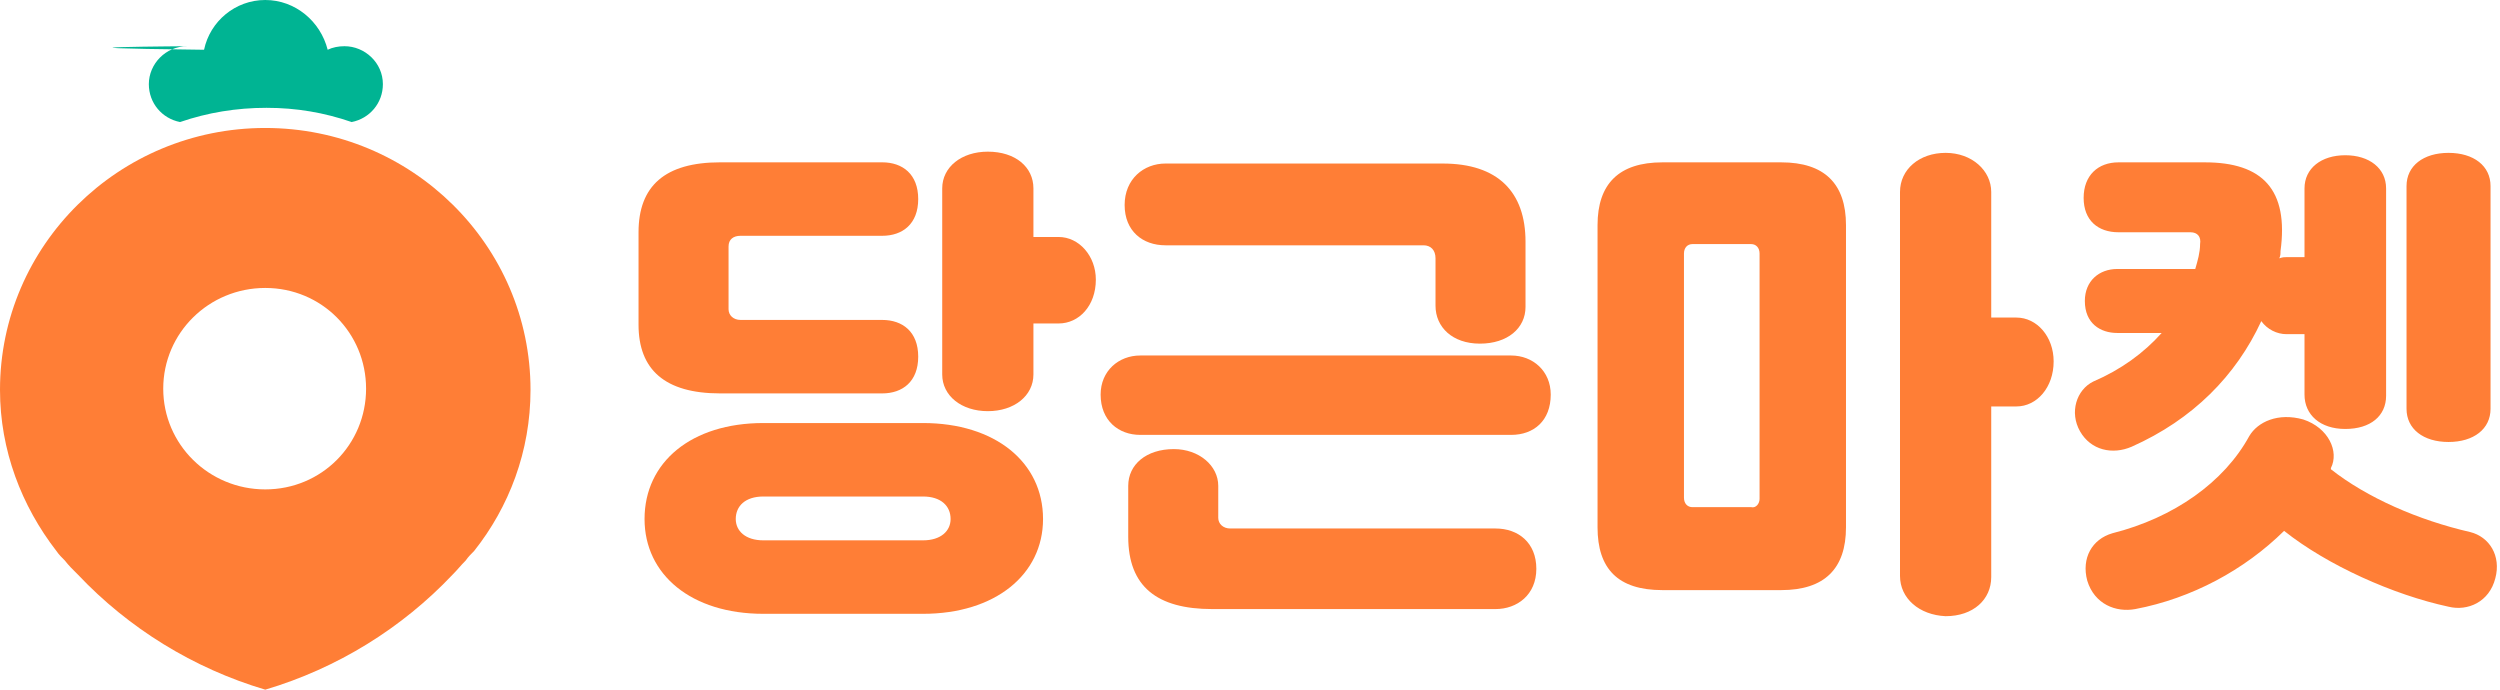
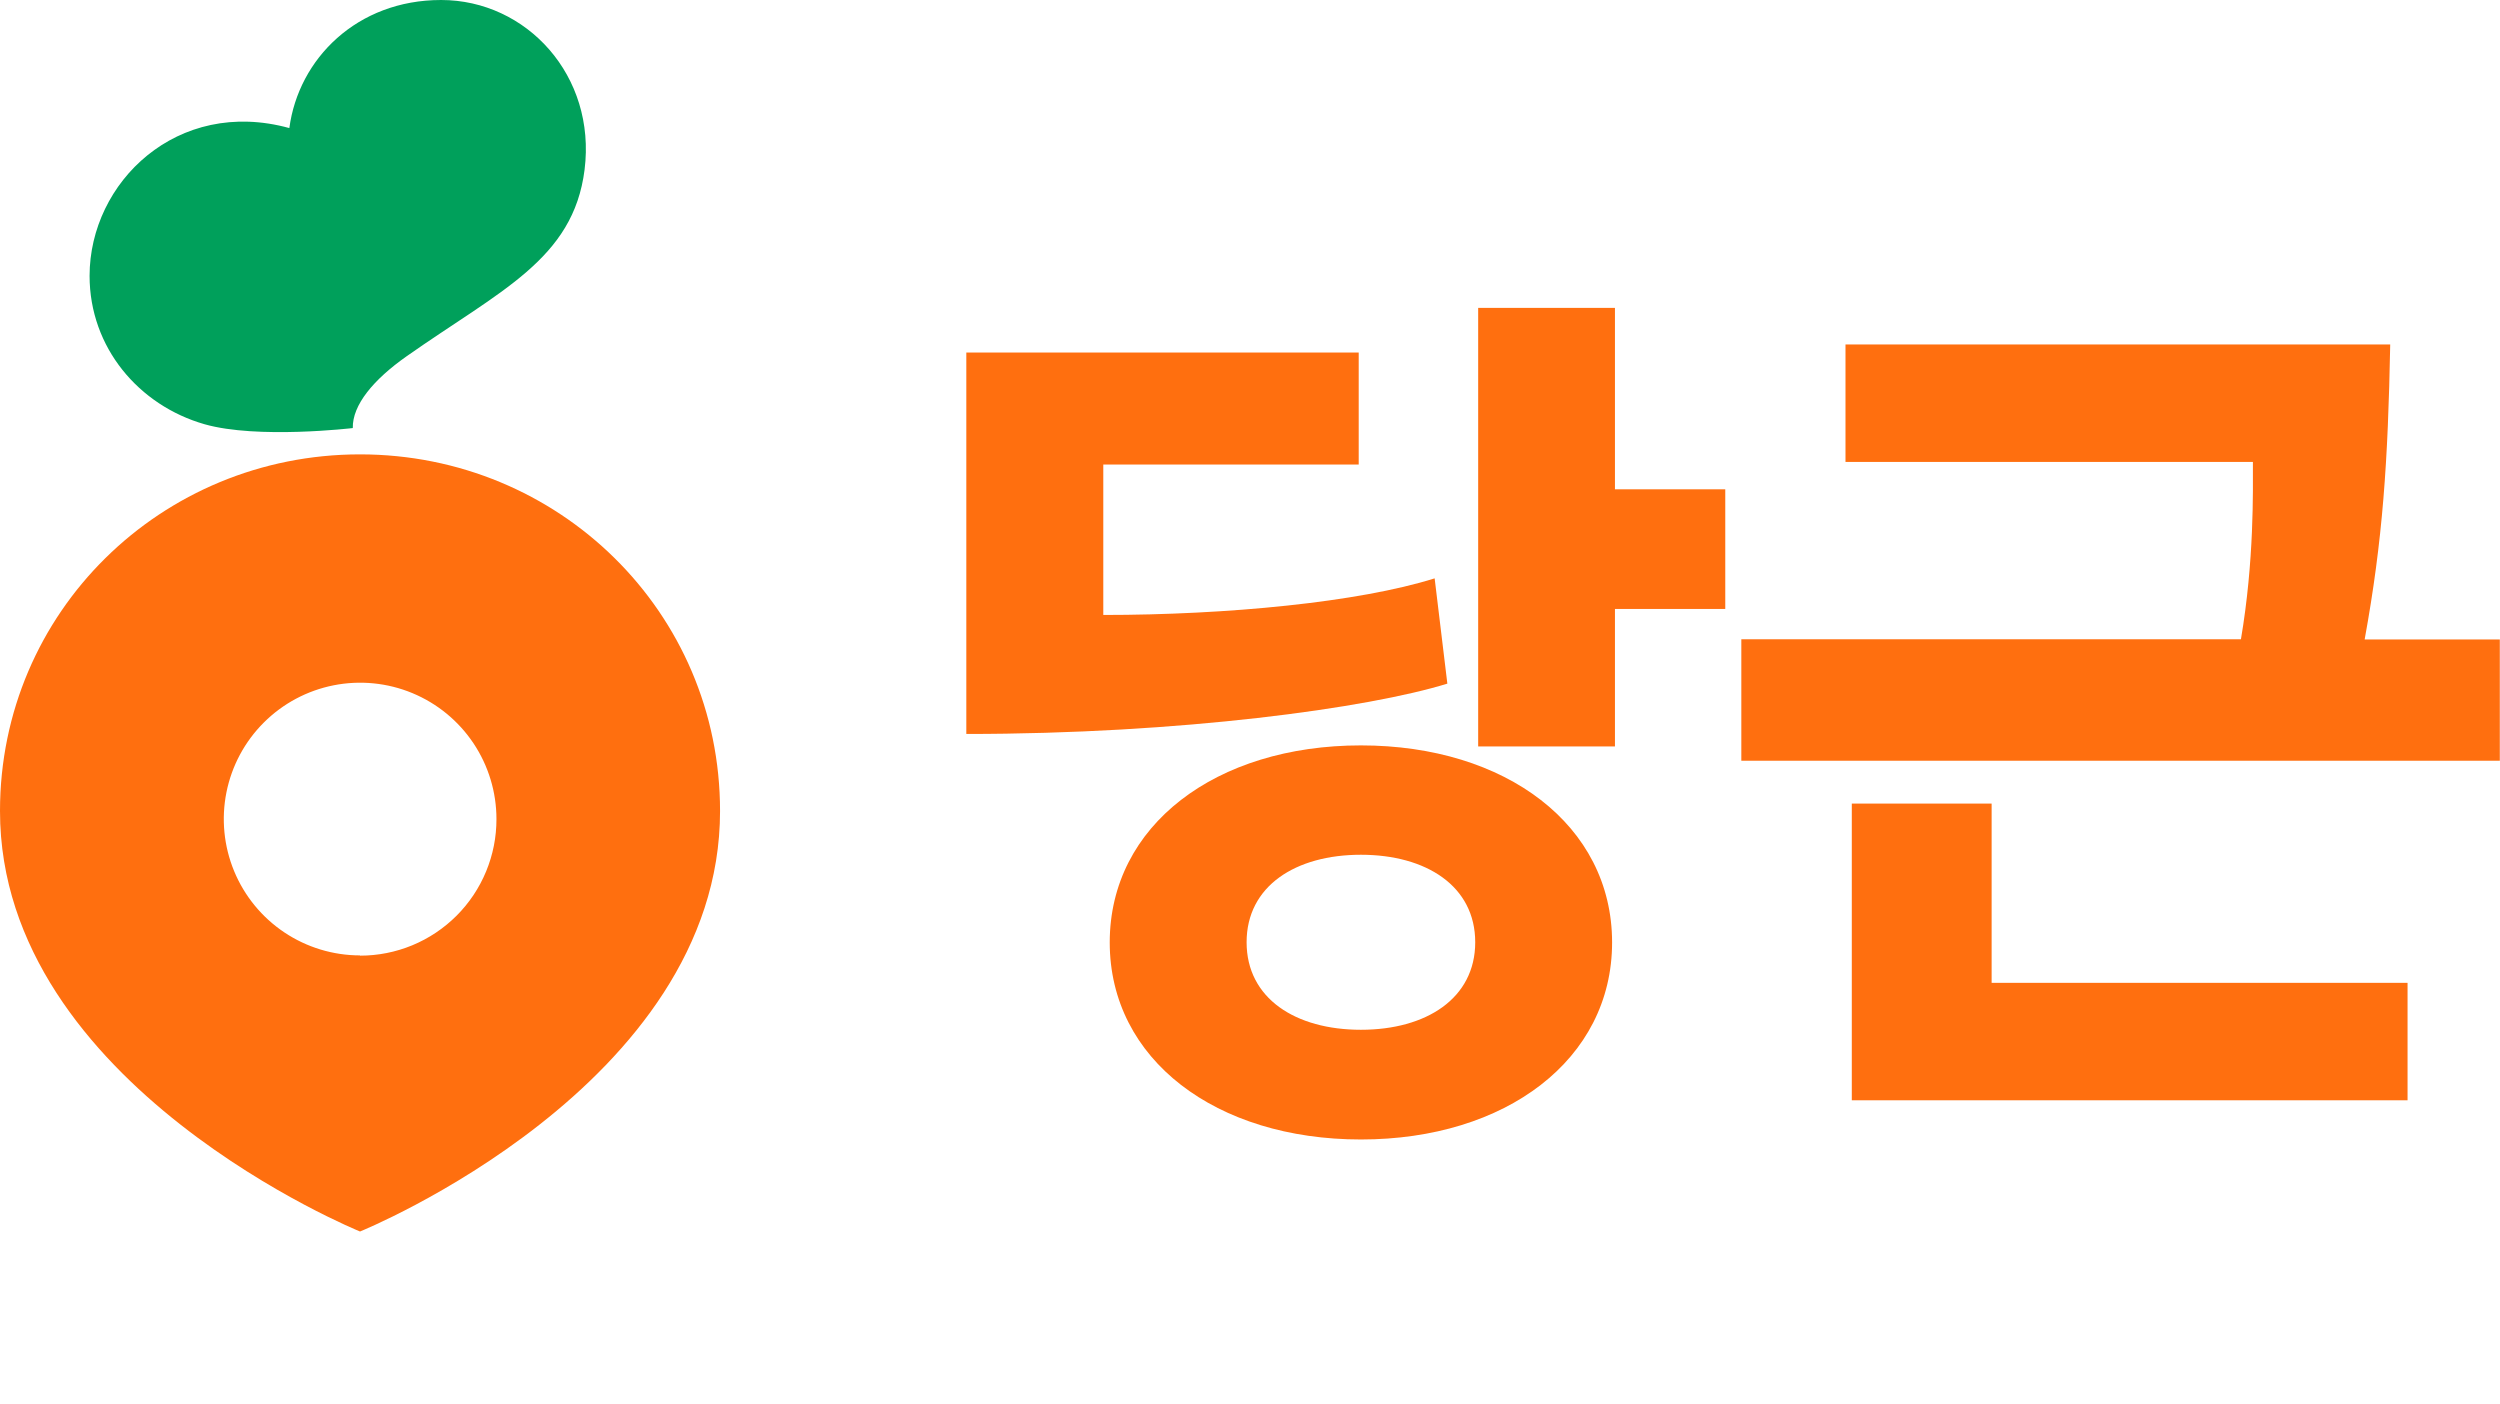
- <svg xmlns="http://www.w3.org/2000/svg" viewBox="0 0 116 32" fill="none">
-   <path d="M12.308 5.938C5.514 5.938 0 11.382 0 18.09C0 20.894 1.002 23.478 2.618 25.567C2.729 25.732 2.896 25.897 3.007 26.007C3.174 26.227 3.397 26.447 3.62 26.667C5.959 29.141 8.966 31.01 12.308 32C15.649 31.01 18.657 29.141 20.996 26.667C21.219 26.447 21.386 26.227 21.609 26.007C21.72 25.842 21.887 25.677 21.998 25.567C23.613 23.533 24.616 20.948 24.616 18.09C24.616 11.382 19.102 5.938 12.308 5.938ZM12.308 22.708C9.69 22.708 7.574 20.619 7.574 18.035C7.574 15.45 9.69 13.361 12.308 13.361C14.926 13.361 16.986 15.45 16.986 18.035C16.986 20.619 14.926 22.708 12.308 22.708Z" fill="#FF7E36" />
-   <path d="M16.318 5.663C17.153 5.498 17.766 4.783 17.766 3.904C17.766 2.914 16.93 2.144 15.984 2.144C15.705 2.144 15.427 2.199 15.204 2.309C14.87 0.99 13.7 0 12.308 0C10.916 0 9.746 0.99 9.468 2.309C.245 2.199 8.966 2.144 8.688 2.144C7.685 2.144 6.906 2.969 6.906 3.904C6.906 4.783 7.518 5.498 8.354 5.663C9.635 5.223 10.971 5.003 12.364 5.003C13.756 5.003 15.037 5.223 16.318 5.663Z" fill="#00B493" />
-   <path d="M33.416 18.254H40.934C41.881 18.254 42.605 17.704 42.605 16.549C42.605 15.395 41.881 14.845 40.934 14.845H34.362C34.028 14.845 33.805 14.625 33.805 14.35V11.436C33.805 11.106 34.028 10.941 34.362 10.941H40.934C41.881 10.941 42.605 10.391 42.605 9.237C42.605 8.082 41.881 7.532 40.934 7.532H33.416C30.854 7.532 29.628 8.632 29.628 10.776V15.065C29.628 17.154 30.854 18.254 33.416 18.254Z" fill="#FF7E36" />
-   <path d="M42.827 19.629H35.42C32.079 19.629 29.907 21.443 29.907 24.082C29.907 26.666 32.079 28.481 35.42 28.481H42.827C46.169 28.481 48.397 26.666 48.397 24.082C48.397 21.443 46.169 19.629 42.827 19.629ZM42.827 25.072H35.42C34.585 25.072 34.139 24.632 34.139 24.082C34.139 23.478 34.585 23.038 35.42 23.038H42.827C43.663 23.038 44.108 23.478 44.108 24.082C44.108 24.632 43.663 25.072 42.827 25.072Z" fill="#FF7E36" />
-   <path d="M49.121 10.996H47.951V8.742C47.951 7.752 47.116 7.037 45.835 7.037C44.61 7.037 43.719 7.752 43.719 8.742V17.374C43.719 18.363 44.61 19.078 45.835 19.078C47.06 19.078 47.951 18.363 47.951 17.374V15.009H49.121C50.068 15.009 50.847 14.185 50.847 12.975C50.847 11.876 50.068 10.996 49.121 10.996Z" fill="#FF7E36" />
-   <path d="M70.116 20.179H52.907C51.905 20.179 51.069 19.519 51.069 18.309C51.069 17.21 51.905 16.495 52.907 16.495H70.116C71.119 16.495 71.954 17.21 71.954 18.309C71.954 19.519 71.174 20.179 70.116 20.179ZM66.608 14.186V11.986C66.608 11.602 66.385 11.382 66.051 11.382H54.077C53.019 11.382 52.183 10.722 52.183 9.512C52.183 8.303 53.074 7.588 54.077 7.588H66.942C69.504 7.588 70.784 8.907 70.784 11.217V14.241C70.784 15.23 69.949 15.945 68.668 15.945C67.387 15.945 66.608 15.175 66.608 14.186ZM56.527 22.543V24.028C56.527 24.302 56.75 24.522 57.084 24.522H69.392C70.45 24.522 71.286 25.182 71.286 26.392C71.286 27.601 70.395 28.261 69.392 28.261H56.249C53.687 28.261 52.35 27.216 52.35 24.907V22.543C52.35 21.553 53.186 20.838 54.467 20.838C55.636 20.838 56.527 21.608 56.527 22.543Z" fill="#FF7E36" />
-   <path d="M74.126 24.467V10.447C74.126 8.522 75.128 7.533 77.133 7.533H82.647C84.652 7.533 85.654 8.522 85.654 10.447V24.467C85.654 26.392 84.652 27.381 82.647 27.381H77.133C75.073 27.381 74.126 26.392 74.126 24.467ZM81.644 23.148V11.766C81.644 11.491 81.477 11.326 81.255 11.326H78.526C78.303 11.326 78.136 11.491 78.136 11.766V23.093C78.136 23.367 78.303 23.532 78.526 23.532H81.255C81.477 23.587 81.644 23.367 81.644 23.148ZM88.16 26.721V8.907C88.16 7.863 89.052 7.093 90.277 7.093C91.502 7.093 92.393 7.918 92.393 8.907V14.735H93.563C94.509 14.735 95.289 15.615 95.289 16.77C95.289 17.979 94.509 18.859 93.563 18.859H92.393V26.776C92.393 27.821 91.558 28.591 90.277 28.591C89.052 28.536 88.16 27.766 88.16 26.721Z" fill="#FF7E36" />
-   <path d="M106.093 11.931H106.929V8.742C106.929 7.808 107.708 7.203 108.822 7.203C109.936 7.203 110.715 7.808 110.715 8.742V18.364C110.715 19.299 109.992 19.904 108.822 19.904C107.653 19.904 106.929 19.244 106.929 18.309V15.505H106.093C105.648 15.505 105.202 15.285 104.924 14.9C103.754 17.429 101.749 19.464 98.909 20.728C98.018 21.113 97.015 20.893 96.514 20.014C96.013 19.134 96.347 18.089 97.127 17.704C98.407 17.154 99.466 16.385 100.302 15.45H98.24C97.461 15.45 96.737 15.01 96.737 13.966C96.737 13.031 97.405 12.481 98.24 12.481H101.86C101.972 12.096 102.084 11.711 102.084 11.326C102.139 10.996 101.972 10.777 101.638 10.777H98.297C97.35 10.777 96.681 10.227 96.681 9.182C96.681 8.137 97.35 7.533 98.297 7.533H102.307C104.98 7.533 106.205 8.797 105.815 11.656C105.815 11.766 105.815 11.876 105.759 11.986C105.927 11.931 105.982 11.931 106.093 11.931ZM113.612 28.151C111.05 27.601 107.987 26.227 105.982 24.632C104.144 26.446 101.694 27.766 99.076 28.261C98.185 28.426 97.182 28.041 96.848 26.941C96.57 25.897 97.071 25.017 98.018 24.742C100.858 24.027 103.197 22.378 104.367 20.233C104.757 19.574 105.703 19.134 106.873 19.464C108.042 19.849 108.544 20.948 108.154 21.718V21.773C109.825 23.093 112.22 24.137 114.615 24.687C115.505 24.907 116.062 25.787 115.783 26.831C115.505 27.931 114.503 28.371 113.612 28.151ZM111.663 18.969V8.632C111.663 7.698 112.442 7.093 113.612 7.093C114.781 7.093 115.561 7.698 115.561 8.632V18.969C115.561 19.904 114.781 20.508 113.612 20.508C112.442 20.508 111.663 19.904 111.663 18.969Z" fill="#FF7E36" />
+ <svg xmlns="http://www.w3.org/2000/svg" style="height: 36px;" viewBox="0 0 203 114" fill="none">
+   <path d="M29.234 36.895C13.089 36.895 0 49.695 0 65.855C0 88.183 29.318 100.03 29.234 99.998C29.154 100.03 58.468 88.183 58.468 65.855C58.468 49.707 45.379 36.895 29.234 36.895ZM29.234 77.579C27.045 77.577 24.905 76.926 23.086 75.709C21.267 74.491 19.849 72.761 19.012 70.737C18.176 68.714 17.958 66.488 18.386 64.341C18.815 62.193 19.87 60.221 21.419 58.674C22.968 57.126 24.941 56.073 27.088 55.647C29.235 55.221 31.461 55.441 33.483 56.28C35.505 57.119 37.233 58.538 38.449 60.359C39.664 62.181 40.313 64.321 40.312 66.511C40.315 67.967 40.03 69.409 39.474 70.755C38.919 72.101 38.103 73.324 37.074 74.354C36.045 75.384 34.822 76.201 33.477 76.758C32.132 77.314 30.69 77.6 29.234 77.599V77.579Z" fill="#FF6F0F" />
+   <path d="M35.817 0C28.994 0 24.243 4.768 23.495 10.4C14.401 7.888 7.274 14.8 7.274 22.4C7.274 28.219 11.274 32.919 16.605 34.447C20.904 35.675 28.646 34.759 28.646 34.759C28.606 32.879 30.338 30.815 33.009 28.935C40.608 23.591 46.551 21.072 47.467 13.784C48.426 6.16 42.767 0 35.817 0Z" fill="#00A05B" />
+   <path d="M116.493 46.963C110.319 48.903 99.629 49.935 89.587 49.935V37.719H110.327V28.623H78.465V59.598C95.889 59.598 111.102 57.498 117.525 55.511L116.493 46.963Z" fill="#FF6F0F" />
+   <path d="M131.134 25H120.028V60.611H131.134V49.447H140.092V39.732H131.134V25Z" fill="#FF6F0F" />
+   <path d="M110.506 60.526C98.741 60.526 90.11 67.01 90.11 76.526C90.11 86.042 98.749 92.526 110.506 92.526C122.264 92.526 130.902 86.038 130.902 76.526C130.902 67.014 122.272 60.526 110.506 60.526ZM110.506 83.618C105.203 83.618 101.224 81.074 101.224 76.51C101.224 71.946 105.203 69.406 110.506 69.406C115.809 69.406 119.788 71.95 119.788 76.51C119.788 81.07 115.813 83.618 110.506 83.618Z" fill="#FF6F0F" />
+   <path d="M161.72 65.251H150.366V89.343H195.493V79.807H161.72V65.251Z" fill="#FF6F0F" />
+   <path d="M194.086 27.972H149.854V37.508H182.936C182.936 39.876 183.048 45.507 181.964 51.907H141.396V61.771H202.984V51.923H192.01C193.482 43.835 193.902 37.532 194.086 27.972Z" fill="#FF6F0F" />
</svg>
